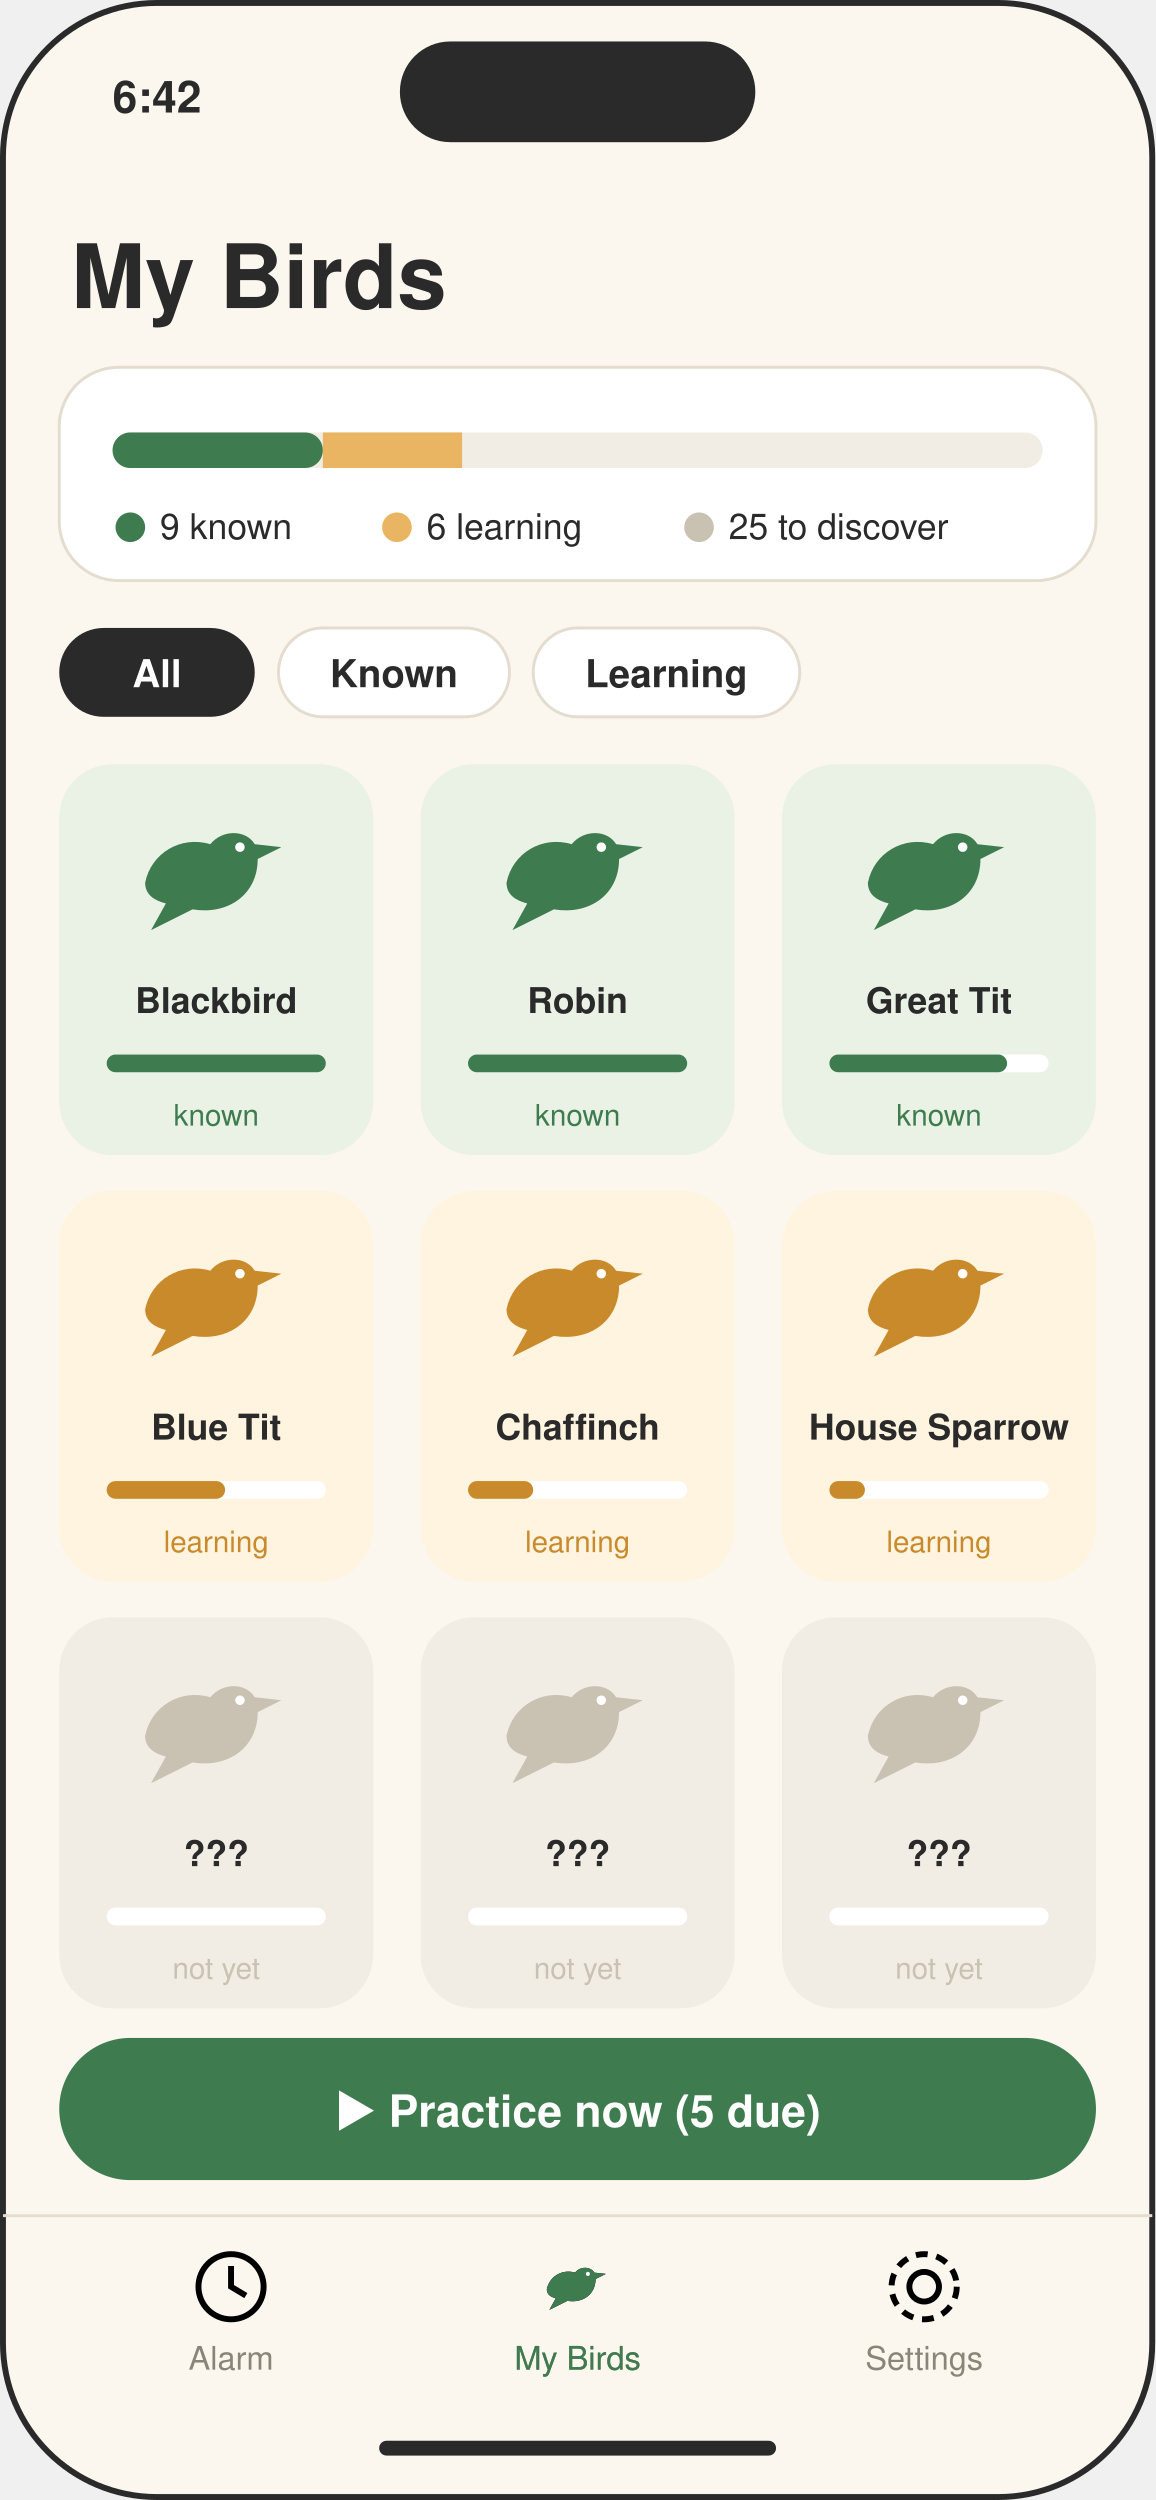
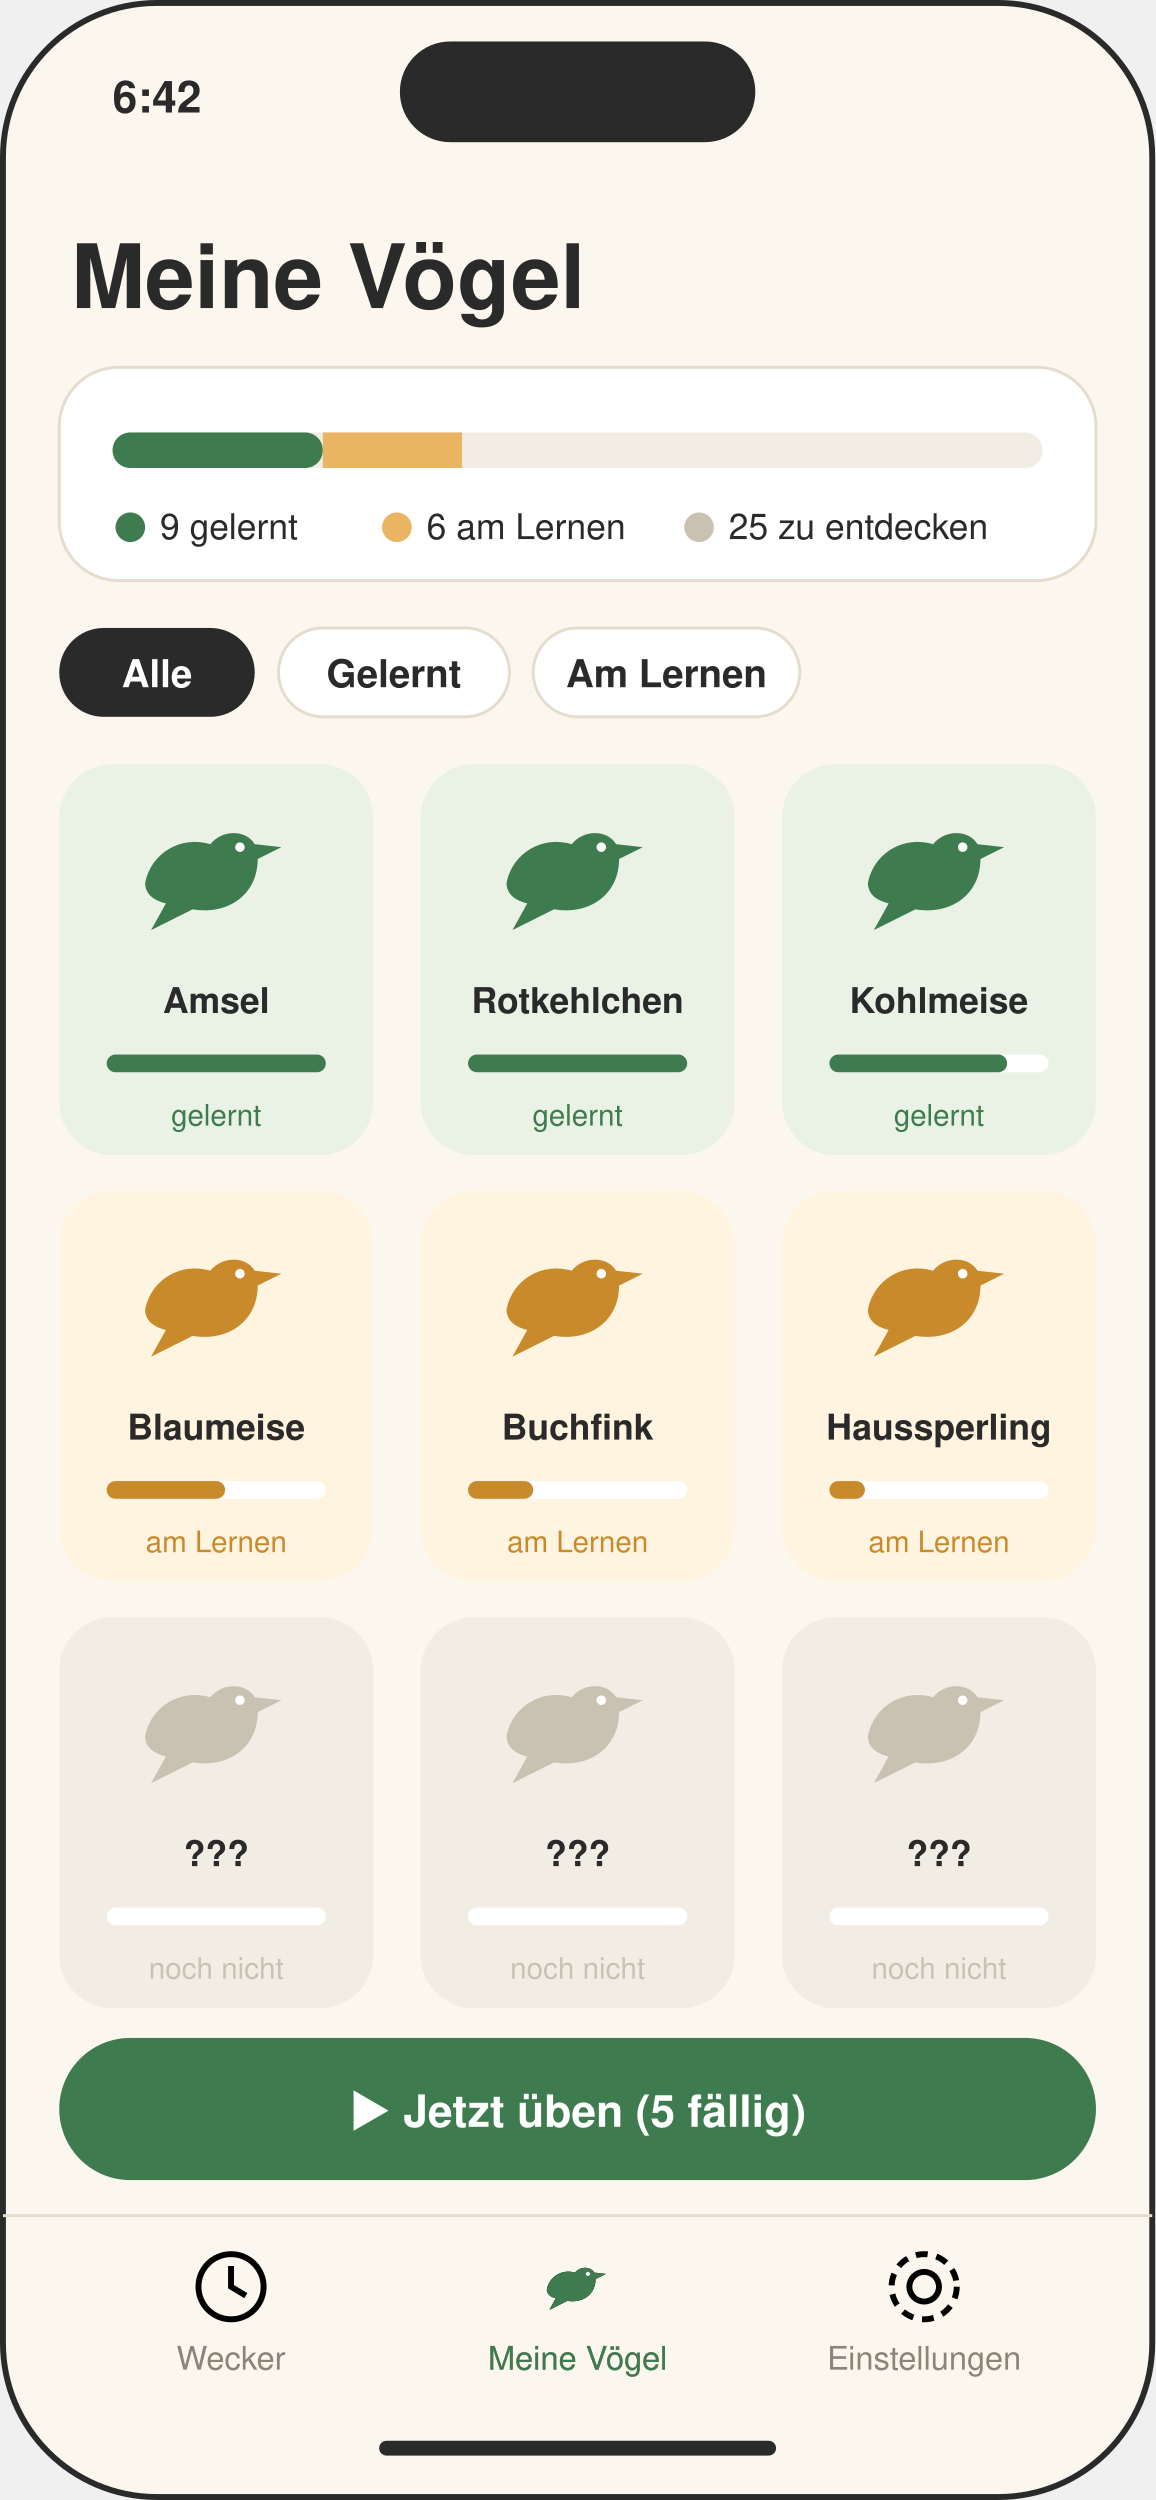
<svg xmlns="http://www.w3.org/2000/svg" width="390" height="844" viewBox="0 0 390 844" font-family="-apple-system, Helvetica, Arial, sans-serif">
  <defs>
    <symbol id="bird" viewBox="0 0 60 40">
      <path d="M6 22 C8 12 18 6 28 9 C32 4 40 4 43 9 L52 10 L44 14 C44 26 34 33 22 31 L8 38 L13 29 C9 28 6 26 6 22 Z" fill="currentColor" />
      <circle cx="38" cy="10" r="1.6" fill="#fff" />
    </symbol>
  </defs>
  <rect x="1" y="1" width="388" height="842" rx="52" fill="#FBF7EF" stroke="#2A2A2A" stroke-width="2" />
  <rect x="135" y="14" width="120" height="34" rx="17" fill="#2A2A2A" />
  <text x="38" y="38" font-size="15" font-weight="600" fill="#2A2A2A">6:42</text>
  <line x1="1" y1="748" x2="389" y2="748" stroke="#E4DDCF" />
  <g font-size="11" text-anchor="middle" fill="#8A8577">
    <g transform="translate(78,760)">
      <circle cx="0" cy="12" r="11" fill="none" stroke="currentColor" stroke-width="2" />
      <path d="M0 5 V12 L5 15" stroke="currentColor" stroke-width="2" fill="none" />
-       <text y="40">Alarm</text>
+       <text y="40">Wecker</text>
    </g>
    <g transform="translate(195,760)">
      <use href="#bird" x="-13" y="2" width="26" height="20" />
-       <text y="40">My Birds</text>
+       <text y="40">Meine Vögel</text>
    </g>
    <g transform="translate(312,760)">
      <circle cx="0" cy="12" r="5" fill="none" stroke="currentColor" stroke-width="2" />
      <circle cx="0" cy="12" r="11" fill="none" stroke="currentColor" stroke-width="2" stroke-dasharray="4 3" />
-       <text y="40">Settings</text>
+       <text y="40">Einstellungen</text>
    </g>
  </g>
  <g transform="translate(195,760)">
    <use href="#bird" x="-13" y="2" width="26" height="20" color="#3E7C4F" />
-     <text y="40" font-size="11" text-anchor="middle" fill="#3E7C4F">My Birds</text>
+     <text y="40" font-size="11" text-anchor="middle" fill="#3E7C4F">Meine Vögel</text>
  </g>
-   <text x="24" y="104" font-size="30" font-weight="700" fill="#2A2A2A">My Birds</text>
+   <text x="24" y="104" font-size="30" font-weight="700" fill="#2A2A2A">Meine Vögel</text>
  <rect x="20" y="124" width="350" height="72" rx="20" fill="#fff" stroke="#E4DDCF" />
  <rect x="38" y="146" width="314" height="12" rx="6" fill="#F1EDE5" />
  <rect x="38" y="146" width="71" height="12" rx="6" fill="#3E7C4F" />
  <rect x="109" y="146" width="47" height="12" fill="#E9B562" />
  <g font-size="12">
    <circle cx="44" cy="178" r="5" fill="#3E7C4F" />
-     <text x="54" y="182" fill="#2A2A2A">9 known</text>
+     <text x="54" y="182" fill="#2A2A2A">9 gelernt</text>
    <circle cx="134" cy="178" r="5" fill="#E9B562" />
-     <text x="144" y="182" fill="#2A2A2A">6 learning</text>
+     <text x="144" y="182" fill="#2A2A2A">6 am Lernen</text>
    <circle cx="236" cy="178" r="5" fill="#C9C1B1" />
-     <text x="246" y="182" fill="#2A2A2A">25 to discover</text>
+     <text x="246" y="182" fill="#2A2A2A">25 zu entdecken</text>
  </g>
  <g font-size="13" font-weight="600">
    <rect x="20" y="212" width="66" height="30" rx="15" fill="#2A2A2A" />
-     <text x="53" y="232" text-anchor="middle" fill="#fff">All</text>
+     <text x="53" y="232" text-anchor="middle" fill="#fff">Alle</text>
    <rect x="94" y="212" width="78" height="30" rx="15" fill="#fff" stroke="#E4DDCF" />
-     <text x="133" y="232" text-anchor="middle" fill="#2A2A2A">Known</text>
+     <text x="133" y="232" text-anchor="middle" fill="#2A2A2A">Gelernt</text>
    <rect x="180" y="212" width="90" height="30" rx="15" fill="#fff" stroke="#E4DDCF" />
-     <text x="225" y="232" text-anchor="middle" fill="#2A2A2A">Learning</text>
+     <text x="225" y="232" text-anchor="middle" fill="#2A2A2A">Am Lernen</text>
  </g>
  <g transform="translate(20,258)">
    <rect width="106" height="132" rx="18" fill="#EAF2E6" />
    <use href="#bird" x="23" y="16" width="60" height="44" color="#3E7C4F" />
-     <text x="53" y="84" font-size="12" font-weight="600" text-anchor="middle" fill="#2A2A2A">Blackbird</text>
+     <text x="53" y="84" font-size="12" font-weight="600" text-anchor="middle" fill="#2A2A2A">Amsel</text>
    <rect x="16" y="98" width="74" height="6" rx="3" fill="#fff" />
    <rect x="16" y="98" width="74" height="6" rx="3" fill="#3E7C4F" />
-     <text x="53" y="122" font-size="10" text-anchor="middle" fill="#3E7C4F">known</text>
+     <text x="53" y="122" font-size="10" text-anchor="middle" fill="#3E7C4F">gelernt</text>
  </g>
  <g transform="translate(142,258)">
    <rect width="106" height="132" rx="18" fill="#EAF2E6" />
    <use href="#bird" x="23" y="16" width="60" height="44" color="#3E7C4F" />
-     <text x="53" y="84" font-size="12" font-weight="600" text-anchor="middle" fill="#2A2A2A">Robin</text>
+     <text x="53" y="84" font-size="12" font-weight="600" text-anchor="middle" fill="#2A2A2A">Rotkehlchen</text>
    <rect x="16" y="98" width="74" height="6" rx="3" fill="#fff" />
    <rect x="16" y="98" width="74" height="6" rx="3" fill="#3E7C4F" />
-     <text x="53" y="122" font-size="10" text-anchor="middle" fill="#3E7C4F">known</text>
+     <text x="53" y="122" font-size="10" text-anchor="middle" fill="#3E7C4F">gelernt</text>
  </g>
  <g transform="translate(264,258)">
    <rect width="106" height="132" rx="18" fill="#EAF2E6" />
    <use href="#bird" x="23" y="16" width="60" height="44" color="#3E7C4F" />
-     <text x="53" y="84" font-size="12" font-weight="600" text-anchor="middle" fill="#2A2A2A">Great Tit</text>
+     <text x="53" y="84" font-size="12" font-weight="600" text-anchor="middle" fill="#2A2A2A">Kohlmeise</text>
    <rect x="16" y="98" width="74" height="6" rx="3" fill="#fff" />
    <rect x="16" y="98" width="60" height="6" rx="3" fill="#3E7C4F" />
-     <text x="53" y="122" font-size="10" text-anchor="middle" fill="#3E7C4F">known</text>
+     <text x="53" y="122" font-size="10" text-anchor="middle" fill="#3E7C4F">gelernt</text>
  </g>
  <g transform="translate(20,402)">
    <rect width="106" height="132" rx="18" fill="#FFF4E0" />
    <use href="#bird" x="23" y="16" width="60" height="44" color="#C98A2B" />
-     <text x="53" y="84" font-size="12" font-weight="600" text-anchor="middle" fill="#2A2A2A">Blue Tit</text>
+     <text x="53" y="84" font-size="12" font-weight="600" text-anchor="middle" fill="#2A2A2A">Blaumeise</text>
    <rect x="16" y="98" width="74" height="6" rx="3" fill="#fff" />
    <rect x="16" y="98" width="40" height="6" rx="3" fill="#C98A2B" />
-     <text x="53" y="122" font-size="10" text-anchor="middle" fill="#C98A2B">learning</text>
+     <text x="53" y="122" font-size="10" text-anchor="middle" fill="#C98A2B">am Lernen</text>
  </g>
  <g transform="translate(142,402)">
    <rect width="106" height="132" rx="18" fill="#FFF4E0" />
    <use href="#bird" x="23" y="16" width="60" height="44" color="#C98A2B" />
-     <text x="53" y="84" font-size="12" font-weight="600" text-anchor="middle" fill="#2A2A2A">Chaffinch</text>
+     <text x="53" y="84" font-size="12" font-weight="600" text-anchor="middle" fill="#2A2A2A">Buchfink</text>
    <rect x="16" y="98" width="74" height="6" rx="3" fill="#fff" />
    <rect x="16" y="98" width="22" height="6" rx="3" fill="#C98A2B" />
-     <text x="53" y="122" font-size="10" text-anchor="middle" fill="#C98A2B">learning</text>
+     <text x="53" y="122" font-size="10" text-anchor="middle" fill="#C98A2B">am Lernen</text>
  </g>
  <g transform="translate(264,402)">
    <rect width="106" height="132" rx="18" fill="#FFF4E0" />
    <use href="#bird" x="23" y="16" width="60" height="44" color="#C98A2B" />
-     <text x="53" y="84" font-size="12" font-weight="600" text-anchor="middle" fill="#2A2A2A">House Sparrow</text>
+     <text x="53" y="84" font-size="12" font-weight="600" text-anchor="middle" fill="#2A2A2A">Haussperling</text>
    <rect x="16" y="98" width="74" height="6" rx="3" fill="#fff" />
    <rect x="16" y="98" width="12" height="6" rx="3" fill="#C98A2B" />
-     <text x="53" y="122" font-size="10" text-anchor="middle" fill="#C98A2B">learning</text>
+     <text x="53" y="122" font-size="10" text-anchor="middle" fill="#C98A2B">am Lernen</text>
  </g>
  <g transform="translate(20,546)">
    <rect width="106" height="132" rx="18" fill="#F1EDE5" />
    <use href="#bird" x="23" y="16" width="60" height="44" color="#C9C1B1" />
    <text x="53" y="84" font-size="12" font-weight="600" text-anchor="middle" fill="#2A2A2A">???</text>
    <rect x="16" y="98" width="74" height="6" rx="3" fill="#fff" />
    <rect x="16" y="98" width="0" height="6" rx="3" fill="#C9C1B1" />
-     <text x="53" y="122" font-size="10" text-anchor="middle" fill="#C9C1B1">not yet</text>
+     <text x="53" y="122" font-size="10" text-anchor="middle" fill="#C9C1B1">noch nicht</text>
  </g>
  <g transform="translate(142,546)">
    <rect width="106" height="132" rx="18" fill="#F1EDE5" />
    <use href="#bird" x="23" y="16" width="60" height="44" color="#C9C1B1" />
    <text x="53" y="84" font-size="12" font-weight="600" text-anchor="middle" fill="#2A2A2A">???</text>
    <rect x="16" y="98" width="74" height="6" rx="3" fill="#fff" />
    <rect x="16" y="98" width="0" height="6" rx="3" fill="#C9C1B1" />
-     <text x="53" y="122" font-size="10" text-anchor="middle" fill="#C9C1B1">not yet</text>
+     <text x="53" y="122" font-size="10" text-anchor="middle" fill="#C9C1B1">noch nicht</text>
  </g>
  <g transform="translate(264,546)">
    <rect width="106" height="132" rx="18" fill="#F1EDE5" />
    <use href="#bird" x="23" y="16" width="60" height="44" color="#C9C1B1" />
    <text x="53" y="84" font-size="12" font-weight="600" text-anchor="middle" fill="#2A2A2A">???</text>
    <rect x="16" y="98" width="74" height="6" rx="3" fill="#fff" />
    <rect x="16" y="98" width="0" height="6" rx="3" fill="#C9C1B1" />
-     <text x="53" y="122" font-size="10" text-anchor="middle" fill="#C9C1B1">not yet</text>
+     <text x="53" y="122" font-size="10" text-anchor="middle" fill="#C9C1B1">noch nicht</text>
  </g>
  <rect x="20" y="688" width="350" height="48" rx="24" fill="#3E7C4F" />
-   <text x="195" y="718" font-size="15" text-anchor="middle" fill="#fff" font-weight="600">▶ Practice now (5 due)</text>
+   <text x="195" y="718" font-size="15" text-anchor="middle" fill="#fff" font-weight="600">▶ Jetzt üben (5 fällig)</text>
  <rect x="128" y="824" width="134" height="5" rx="2.5" fill="#2A2A2A" />
</svg>
